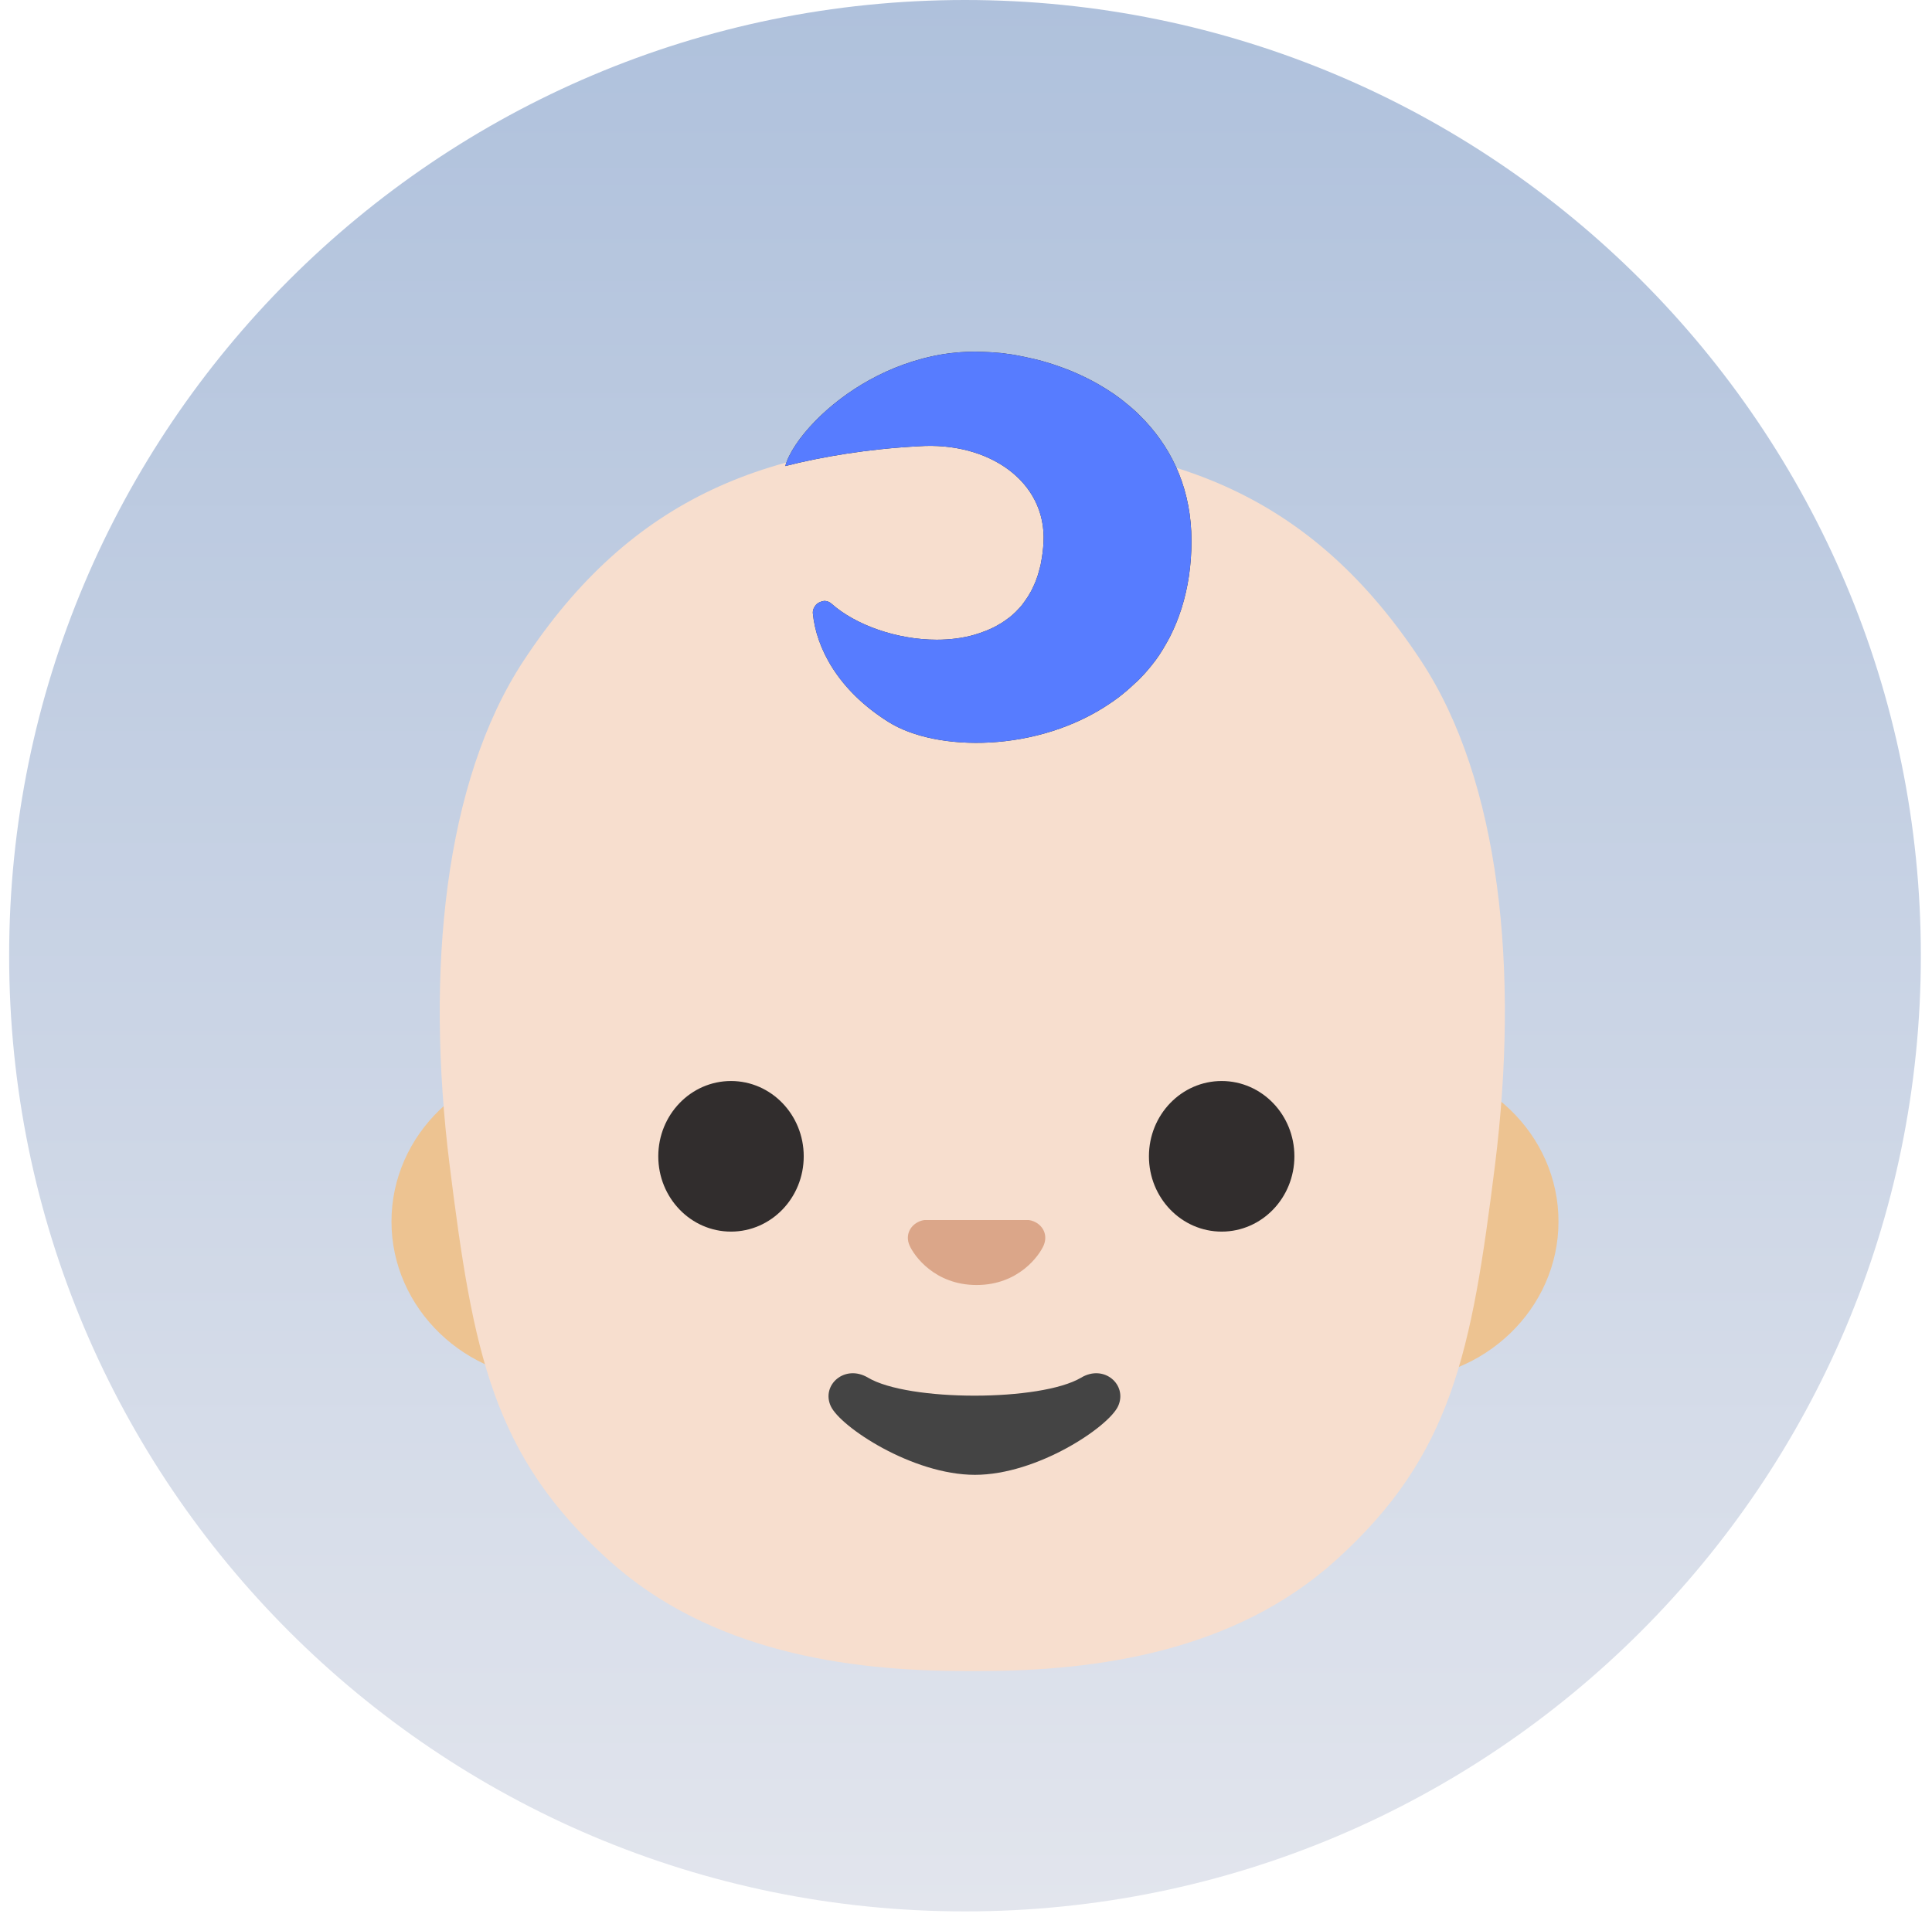
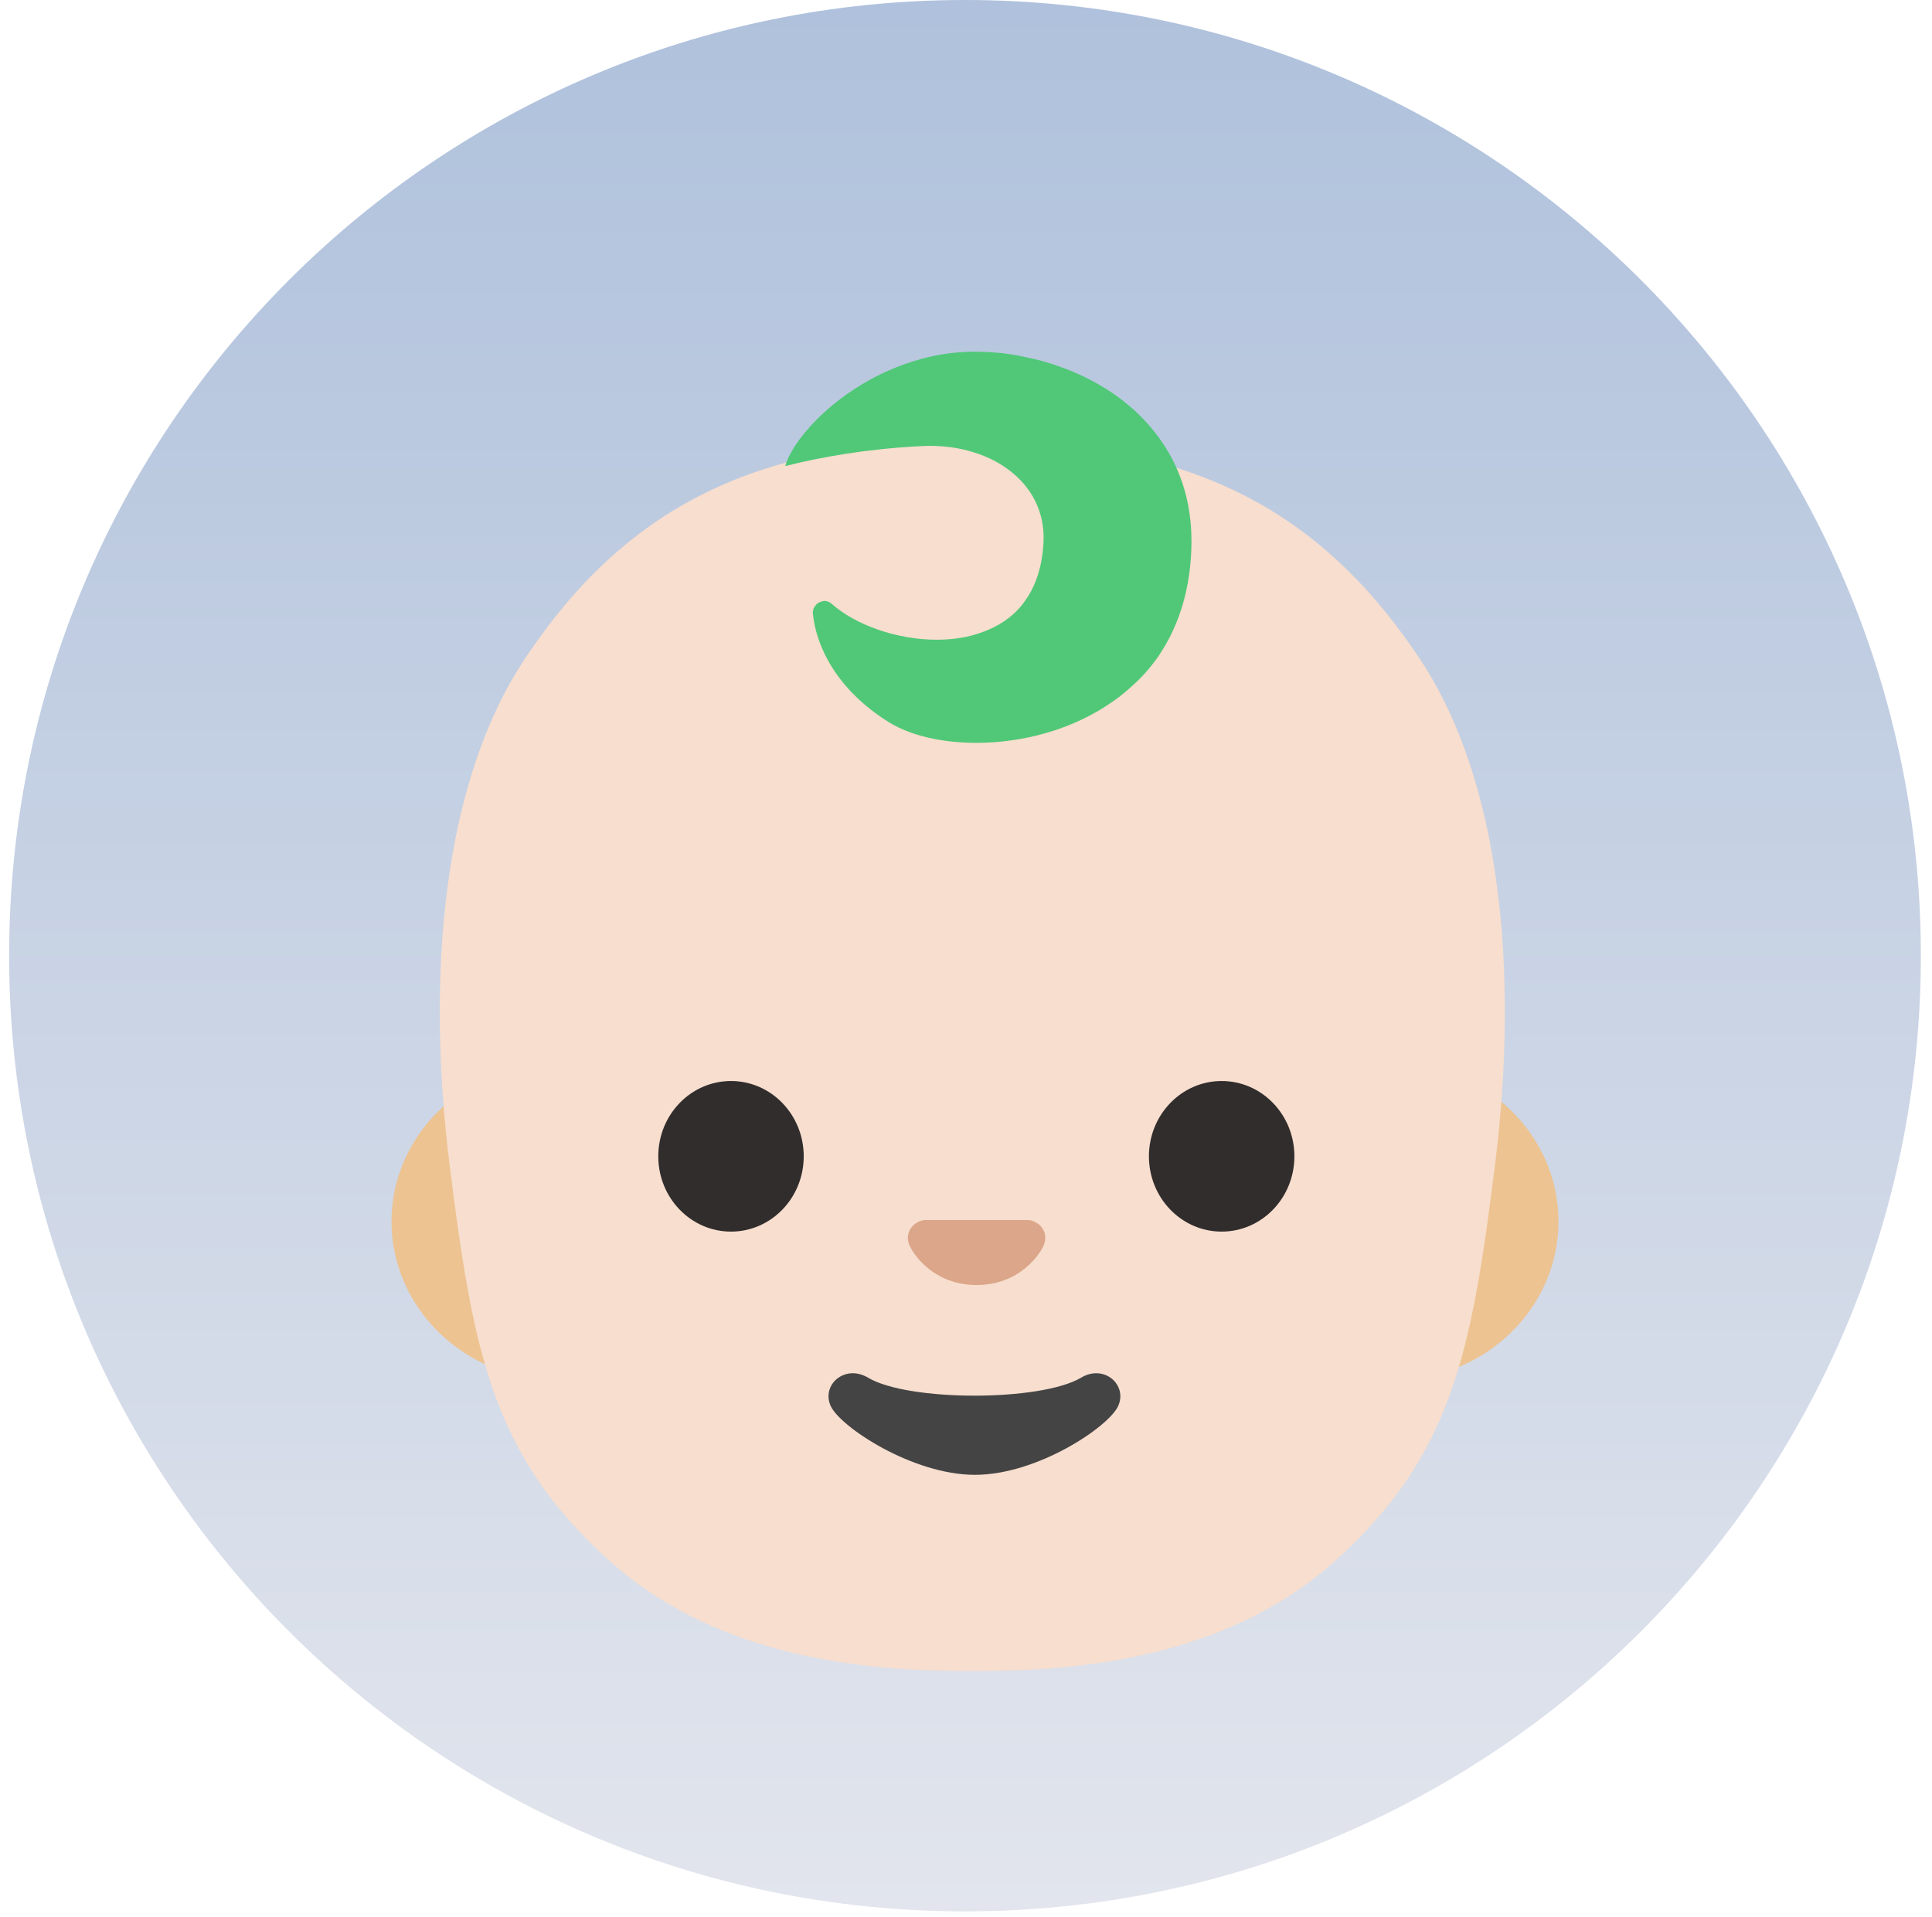
<svg xmlns="http://www.w3.org/2000/svg" width="127" height="126" viewBox="0 0 127 126" fill="none">
  <circle cx="63.434" cy="62.833" r="62.833" fill="url(#paint0_linear_4741_2342)" />
  <path d="M91.646 69.91H36.535C30.596 69.91 25.734 74.588 25.734 80.313C25.734 86.03 30.596 90.715 36.535 90.715H91.646C97.585 90.715 102.447 86.038 102.447 80.313C102.454 74.588 97.592 69.91 91.646 69.91Z" fill="#EDC391" />
  <path d="M93.425 43.463C86.335 32.677 77.195 28.988 63.915 28.988C50.635 28.988 41.494 32.67 34.404 43.463C29.211 51.372 27.956 63.803 29.557 76.611C31.099 88.924 32.376 95.682 40.019 102.58C46.659 108.57 55.674 109.862 63.406 109.862H64.424C72.156 109.862 81.178 108.57 87.811 102.58C95.454 95.682 96.73 88.924 98.272 76.611C99.873 63.803 98.619 51.364 93.425 43.463Z" fill="#F7DECE" />
-   <path d="M74.905 44.642C75.008 44.531 75.111 44.428 75.215 44.317C75.288 44.236 75.362 44.147 75.436 44.066C75.606 43.867 75.768 43.668 75.923 43.461L75.989 43.373C76.137 43.173 76.27 42.967 76.403 42.753C76.439 42.694 76.476 42.627 76.513 42.568C76.638 42.355 76.764 42.141 76.882 41.912C76.904 41.875 76.919 41.845 76.934 41.809C77.214 41.255 77.457 40.658 77.657 40.031L77.679 39.964C78.085 38.658 78.321 37.205 78.321 35.567C78.321 32.291 77.14 29.702 75.34 27.747C75.318 27.725 75.303 27.71 75.288 27.688C75.148 27.54 75.001 27.393 74.853 27.245L74.765 27.157C74.593 26.993 74.416 26.836 74.233 26.684C74.086 26.559 73.938 26.441 73.791 26.323C73.754 26.294 73.717 26.271 73.688 26.242L73.201 25.888C73.171 25.873 73.149 25.851 73.119 25.836C72.529 25.438 71.917 25.084 71.282 24.781C71.26 24.766 71.231 24.759 71.209 24.744C71.024 24.656 70.84 24.575 70.655 24.493L70.486 24.42C70.323 24.353 70.161 24.287 69.999 24.228C69.94 24.206 69.873 24.183 69.814 24.161C69.659 24.102 69.504 24.051 69.357 23.999L69.158 23.933C69.003 23.881 68.855 23.837 68.7 23.793C68.634 23.77 68.567 23.756 68.494 23.733C68.339 23.689 68.184 23.652 68.029 23.615L67.837 23.571C67.667 23.534 67.498 23.497 67.335 23.46C67.284 23.453 67.232 23.438 67.18 23.431C66.745 23.335 66.31 23.269 65.875 23.217C65.816 23.21 65.757 23.21 65.698 23.202C65.543 23.188 65.395 23.173 65.24 23.165C65.152 23.158 65.07 23.158 64.982 23.151C64.856 23.143 64.739 23.136 64.62 23.136C64.525 23.136 64.429 23.128 64.325 23.128C64.259 23.128 64.192 23.121 64.133 23.121H64.06C63.742 23.121 63.425 23.136 63.115 23.158C63.056 23.165 62.997 23.165 62.938 23.173C62.621 23.202 62.311 23.232 62.016 23.283C58.394 23.874 55.465 25.777 53.635 27.636C52.536 28.75 51.835 29.849 51.621 30.639H51.629C53.974 30.041 57.007 29.517 60.386 29.34C64.96 29.023 68.781 31.628 68.597 35.626C68.575 36.106 68.516 36.556 68.435 36.976L68.412 37.102C68.376 37.264 68.331 37.426 68.287 37.581C68.265 37.655 68.243 37.729 68.228 37.795C68.184 37.928 68.139 38.061 68.088 38.194C68.058 38.275 68.022 38.356 67.985 38.437C67.933 38.555 67.881 38.666 67.83 38.769C67.785 38.858 67.741 38.939 67.689 39.02C67.638 39.116 67.579 39.212 67.52 39.3C67.461 39.389 67.394 39.477 67.335 39.566C67.284 39.639 67.232 39.713 67.173 39.787C67.077 39.905 66.974 40.016 66.871 40.119C66.841 40.149 66.812 40.185 66.782 40.215C66.642 40.355 66.494 40.481 66.339 40.606C66.31 40.628 66.273 40.65 66.243 40.672C66.118 40.77 65.987 40.861 65.853 40.945C65.808 40.968 65.771 40.997 65.727 41.019C65.594 41.1 65.462 41.174 65.329 41.24C65.284 41.263 65.248 41.285 65.203 41.3C65.063 41.366 64.915 41.432 64.761 41.491C64.731 41.506 64.694 41.521 64.657 41.528C64.488 41.595 64.318 41.654 64.141 41.705C64.126 41.713 64.111 41.713 64.097 41.72C63.3 41.956 62.444 42.059 61.574 42.059C58.947 42.059 56.225 41.086 54.661 39.691C54.531 39.574 54.363 39.508 54.188 39.507C54.152 39.507 54.115 39.522 54.085 39.529C54.056 39.536 54.019 39.536 53.989 39.551C53.945 39.566 53.901 39.581 53.856 39.603C53.783 39.639 53.724 39.684 53.665 39.736C53.65 39.75 53.643 39.765 53.628 39.78C53.576 39.839 53.532 39.913 53.495 39.986C53.488 40.001 53.488 40.008 53.48 40.023C53.443 40.119 53.421 40.23 53.436 40.348C53.657 42.576 55.059 45.365 58.394 47.46C61.566 49.459 68.243 49.481 72.994 46.228L73.127 46.139C73.267 46.036 73.415 45.933 73.555 45.829C73.614 45.785 73.68 45.733 73.739 45.682C73.946 45.52 74.145 45.35 74.337 45.173L74.624 44.907C74.728 44.826 74.816 44.73 74.905 44.642Z" fill="#312D2D" />
-   <path d="M74.905 44.642C75.008 44.531 75.111 44.428 75.215 44.317C75.288 44.236 75.362 44.147 75.436 44.066C75.606 43.867 75.768 43.668 75.923 43.461L75.989 43.373C76.137 43.173 76.27 42.967 76.403 42.753C76.439 42.694 76.476 42.627 76.513 42.568C76.638 42.355 76.764 42.141 76.882 41.912C76.904 41.875 76.919 41.845 76.934 41.809C77.214 41.255 77.457 40.658 77.657 40.031L77.679 39.964C78.085 38.658 78.321 37.205 78.321 35.567C78.321 32.291 77.14 29.702 75.34 27.747C75.318 27.725 75.303 27.71 75.288 27.688C75.148 27.54 75.001 27.393 74.853 27.245L74.765 27.157C74.593 26.993 74.416 26.836 74.233 26.684C74.086 26.559 73.938 26.441 73.791 26.323C73.754 26.294 73.717 26.271 73.688 26.242L73.201 25.888C73.171 25.873 73.149 25.851 73.119 25.836C72.529 25.438 71.917 25.084 71.282 24.781C71.26 24.766 71.231 24.759 71.209 24.744C71.024 24.656 70.84 24.575 70.655 24.493L70.486 24.42C70.323 24.353 70.161 24.287 69.999 24.228C69.94 24.206 69.873 24.183 69.814 24.161C69.659 24.102 69.504 24.051 69.357 23.999L69.158 23.933C69.003 23.881 68.855 23.837 68.7 23.793C68.634 23.77 68.567 23.756 68.494 23.733C68.339 23.689 68.184 23.652 68.029 23.615L67.837 23.571C67.667 23.534 67.498 23.497 67.335 23.46C67.284 23.453 67.232 23.438 67.18 23.431C66.745 23.335 66.31 23.269 65.875 23.217C65.816 23.21 65.757 23.21 65.698 23.202C65.543 23.188 65.395 23.173 65.24 23.165C65.152 23.158 65.07 23.158 64.982 23.151C64.856 23.143 64.739 23.136 64.62 23.136C64.525 23.136 64.429 23.128 64.325 23.128C64.259 23.128 64.192 23.121 64.133 23.121H64.06C63.742 23.121 63.425 23.136 63.115 23.158C63.056 23.165 62.997 23.165 62.938 23.173C62.621 23.202 62.311 23.232 62.016 23.283C58.394 23.874 55.465 25.777 53.635 27.636C52.536 28.75 51.835 29.849 51.621 30.639H51.629C53.974 30.041 57.007 29.517 60.386 29.34C64.96 29.023 68.781 31.628 68.597 35.626C68.575 36.106 68.516 36.556 68.435 36.976L68.412 37.102C68.376 37.264 68.331 37.426 68.287 37.581C68.265 37.655 68.243 37.729 68.228 37.795C68.184 37.928 68.139 38.061 68.088 38.194C68.058 38.275 68.022 38.356 67.985 38.437C67.933 38.555 67.881 38.666 67.83 38.769C67.785 38.858 67.741 38.939 67.689 39.02C67.638 39.116 67.579 39.212 67.52 39.3C67.461 39.389 67.394 39.477 67.335 39.566C67.284 39.639 67.232 39.713 67.173 39.787C67.077 39.905 66.974 40.016 66.871 40.119C66.841 40.149 66.812 40.185 66.782 40.215C66.642 40.355 66.494 40.481 66.339 40.606C66.31 40.628 66.273 40.65 66.243 40.672C66.118 40.77 65.987 40.861 65.853 40.945C65.808 40.968 65.771 40.997 65.727 41.019C65.594 41.1 65.462 41.174 65.329 41.24C65.284 41.263 65.248 41.285 65.203 41.3C65.063 41.366 64.915 41.432 64.761 41.491C64.731 41.506 64.694 41.521 64.657 41.528C64.488 41.595 64.318 41.654 64.141 41.705C64.126 41.713 64.111 41.713 64.097 41.72C63.3 41.956 62.444 42.059 61.574 42.059C58.947 42.059 56.225 41.086 54.661 39.691C54.531 39.574 54.363 39.508 54.188 39.507C54.152 39.507 54.115 39.522 54.085 39.529C54.056 39.536 54.019 39.536 53.989 39.551C53.945 39.566 53.901 39.581 53.856 39.603C53.783 39.639 53.724 39.684 53.665 39.736C53.65 39.75 53.643 39.765 53.628 39.78C53.576 39.839 53.532 39.913 53.495 39.986C53.488 40.001 53.488 40.008 53.48 40.023C53.443 40.119 53.421 40.23 53.436 40.348C53.657 42.576 55.059 45.365 58.394 47.46C61.566 49.459 68.243 49.481 72.994 46.228L73.127 46.139C73.267 46.036 73.415 45.933 73.555 45.829C73.614 45.785 73.68 45.733 73.739 45.682C73.946 45.52 74.145 45.35 74.337 45.173L74.624 44.907C74.728 44.826 74.816 44.73 74.905 44.642Z" fill="#577CFF" />
+   <path d="M74.905 44.642C75.008 44.531 75.111 44.428 75.215 44.317C75.288 44.236 75.362 44.147 75.436 44.066C75.606 43.867 75.768 43.668 75.923 43.461L75.989 43.373C76.137 43.173 76.27 42.967 76.403 42.753C76.439 42.694 76.476 42.627 76.513 42.568C76.638 42.355 76.764 42.141 76.882 41.912C76.904 41.875 76.919 41.845 76.934 41.809C77.214 41.255 77.457 40.658 77.657 40.031L77.679 39.964C78.085 38.658 78.321 37.205 78.321 35.567C78.321 32.291 77.14 29.702 75.34 27.747C75.318 27.725 75.303 27.71 75.288 27.688C75.148 27.54 75.001 27.393 74.853 27.245L74.765 27.157C74.593 26.993 74.416 26.836 74.233 26.684C74.086 26.559 73.938 26.441 73.791 26.323C73.754 26.294 73.717 26.271 73.688 26.242L73.201 25.888C73.171 25.873 73.149 25.851 73.119 25.836C72.529 25.438 71.917 25.084 71.282 24.781C71.26 24.766 71.231 24.759 71.209 24.744C71.024 24.656 70.84 24.575 70.655 24.493L70.486 24.42C70.323 24.353 70.161 24.287 69.999 24.228C69.94 24.206 69.873 24.183 69.814 24.161C69.659 24.102 69.504 24.051 69.357 23.999L69.158 23.933C69.003 23.881 68.855 23.837 68.7 23.793C68.634 23.77 68.567 23.756 68.494 23.733C68.339 23.689 68.184 23.652 68.029 23.615L67.837 23.571C67.667 23.534 67.498 23.497 67.335 23.46C67.284 23.453 67.232 23.438 67.18 23.431C66.745 23.335 66.31 23.269 65.875 23.217C65.816 23.21 65.757 23.21 65.698 23.202C65.543 23.188 65.395 23.173 65.24 23.165C65.152 23.158 65.07 23.158 64.982 23.151C64.856 23.143 64.739 23.136 64.62 23.136C64.525 23.136 64.429 23.128 64.325 23.128C64.259 23.128 64.192 23.121 64.133 23.121H64.06C63.742 23.121 63.425 23.136 63.115 23.158C63.056 23.165 62.997 23.165 62.938 23.173C62.621 23.202 62.311 23.232 62.016 23.283C58.394 23.874 55.465 25.777 53.635 27.636C52.536 28.75 51.835 29.849 51.621 30.639H51.629C53.974 30.041 57.007 29.517 60.386 29.34C64.96 29.023 68.781 31.628 68.597 35.626C68.575 36.106 68.516 36.556 68.435 36.976L68.412 37.102C68.376 37.264 68.331 37.426 68.287 37.581C68.265 37.655 68.243 37.729 68.228 37.795C68.184 37.928 68.139 38.061 68.088 38.194C68.058 38.275 68.022 38.356 67.985 38.437C67.933 38.555 67.881 38.666 67.83 38.769C67.785 38.858 67.741 38.939 67.689 39.02C67.638 39.116 67.579 39.212 67.52 39.3C67.461 39.389 67.394 39.477 67.335 39.566C67.284 39.639 67.232 39.713 67.173 39.787C67.077 39.905 66.974 40.016 66.871 40.119C66.841 40.149 66.812 40.185 66.782 40.215C66.642 40.355 66.494 40.481 66.339 40.606C66.31 40.628 66.273 40.65 66.243 40.672C66.118 40.77 65.987 40.861 65.853 40.945C65.808 40.968 65.771 40.997 65.727 41.019C65.594 41.1 65.462 41.174 65.329 41.24C65.284 41.263 65.248 41.285 65.203 41.3C65.063 41.366 64.915 41.432 64.761 41.491C64.731 41.506 64.694 41.521 64.657 41.528C64.488 41.595 64.318 41.654 64.141 41.705C64.126 41.713 64.111 41.713 64.097 41.72C63.3 41.956 62.444 42.059 61.574 42.059C58.947 42.059 56.225 41.086 54.661 39.691C54.531 39.574 54.363 39.508 54.188 39.507C54.152 39.507 54.115 39.522 54.085 39.529C54.056 39.536 54.019 39.536 53.989 39.551C53.945 39.566 53.901 39.581 53.856 39.603C53.783 39.639 53.724 39.684 53.665 39.736C53.65 39.75 53.643 39.765 53.628 39.78C53.576 39.839 53.532 39.913 53.495 39.986C53.488 40.001 53.488 40.008 53.48 40.023C53.443 40.119 53.421 40.23 53.436 40.348C53.657 42.576 55.059 45.365 58.394 47.46C61.566 49.459 68.243 49.481 72.994 46.228L73.127 46.139C73.267 46.036 73.415 45.933 73.555 45.829C73.614 45.785 73.68 45.733 73.739 45.682C73.946 45.52 74.145 45.35 74.337 45.173L74.624 44.907C74.728 44.826 74.816 44.73 74.905 44.642Z" fill="#50C878" />
  <path d="M67.937 80.294C67.838 80.253 67.733 80.226 67.627 80.213H60.766C60.662 80.228 60.559 80.25 60.456 80.294C59.836 80.545 59.489 81.194 59.785 81.873C60.08 82.559 61.444 84.484 64.196 84.484C66.948 84.484 68.313 82.559 68.608 81.873C68.896 81.187 68.556 80.545 67.937 80.294Z" fill="#DBA689" />
  <path d="M48.052 80.973C50.693 80.973 52.833 78.757 52.833 76.023C52.833 73.289 50.693 71.072 48.052 71.072C45.412 71.072 43.272 73.289 43.272 76.023C43.272 78.757 45.412 80.973 48.052 80.973Z" fill="#312D2D" />
  <path d="M80.306 80.973C82.946 80.973 85.087 78.757 85.087 76.023C85.087 73.289 82.946 71.072 80.306 71.072C77.666 71.072 75.525 73.289 75.525 76.023C75.525 78.757 77.666 80.973 80.306 80.973Z" fill="#312D2D" />
  <path d="M71.068 90.575C68.412 92.154 59.706 92.154 57.058 90.575C55.531 89.668 53.974 91.055 54.608 92.442C55.228 93.807 59.979 96.964 64.088 96.964C68.191 96.964 72.883 93.807 73.502 92.442C74.129 91.055 72.588 89.668 71.068 90.575Z" fill="#444444" />
  <defs>
    <linearGradient id="paint0_linear_4741_2342" x1="63.434" y1="0" x2="63.434" y2="125.665" gradientUnits="userSpaceOnUse">
      <stop stop-color="#AFC1DC" />
      <stop offset="1" stop-color="#E2E5ED" />
    </linearGradient>
  </defs>
</svg>
